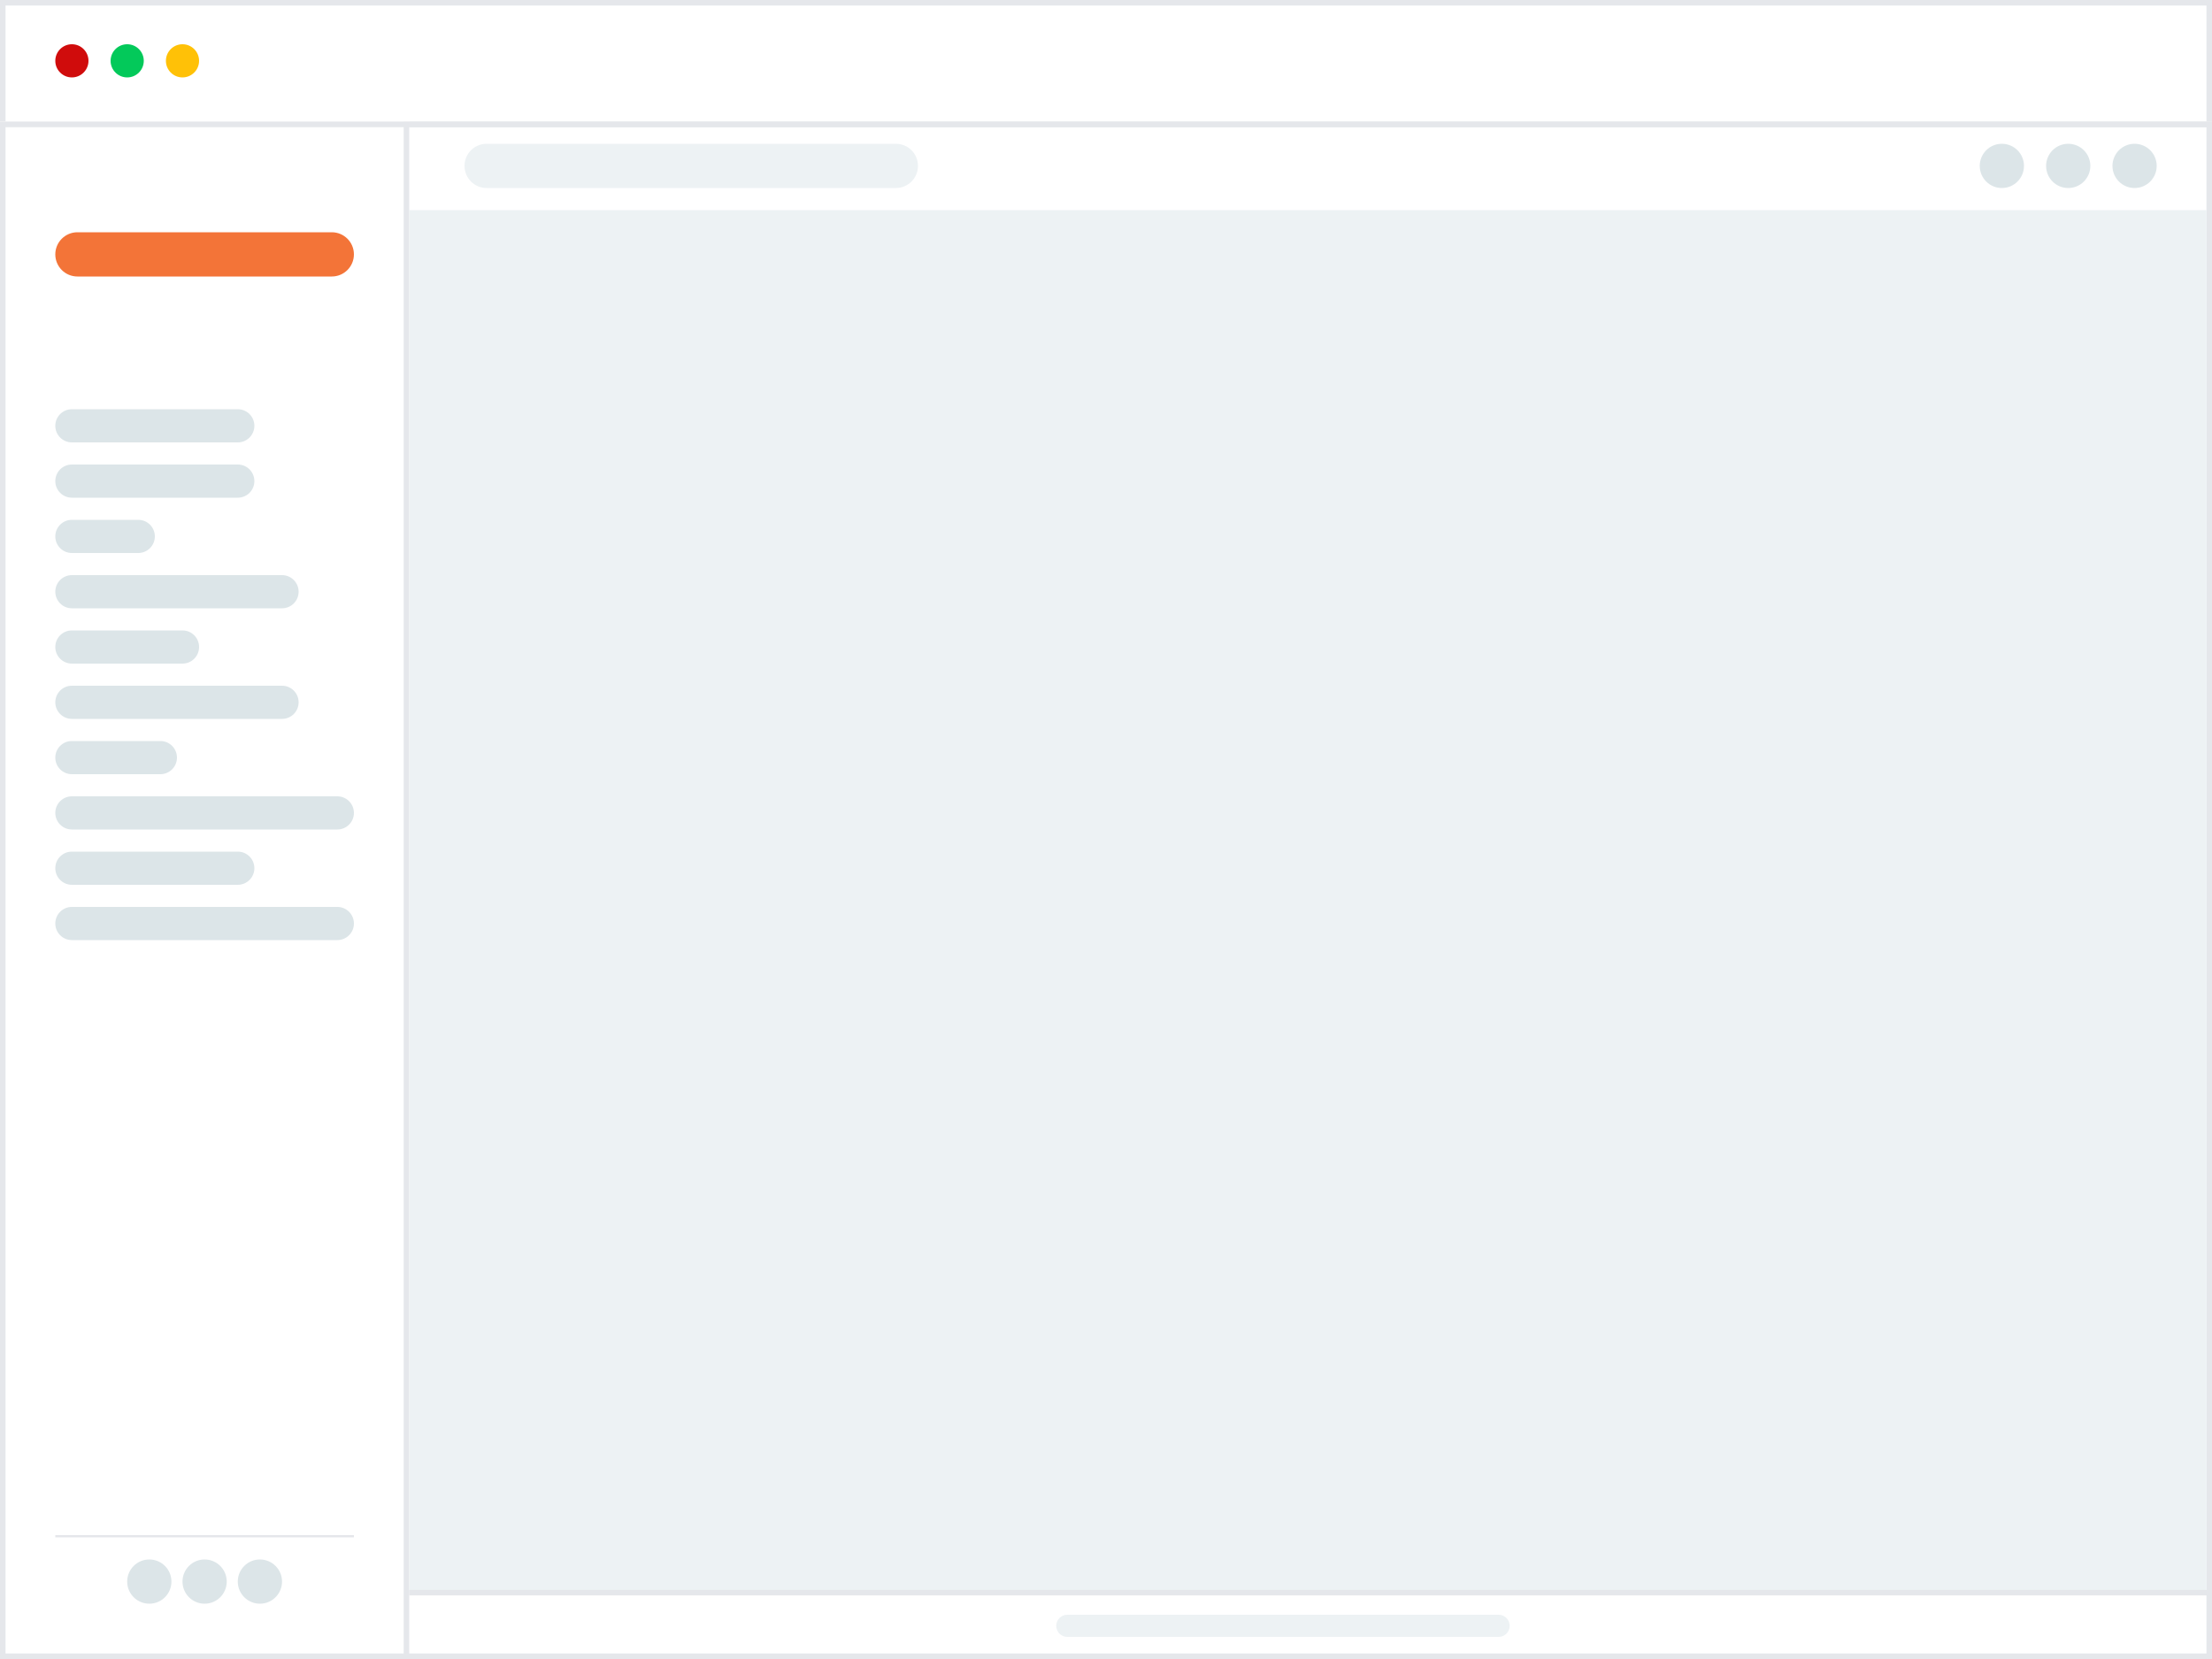
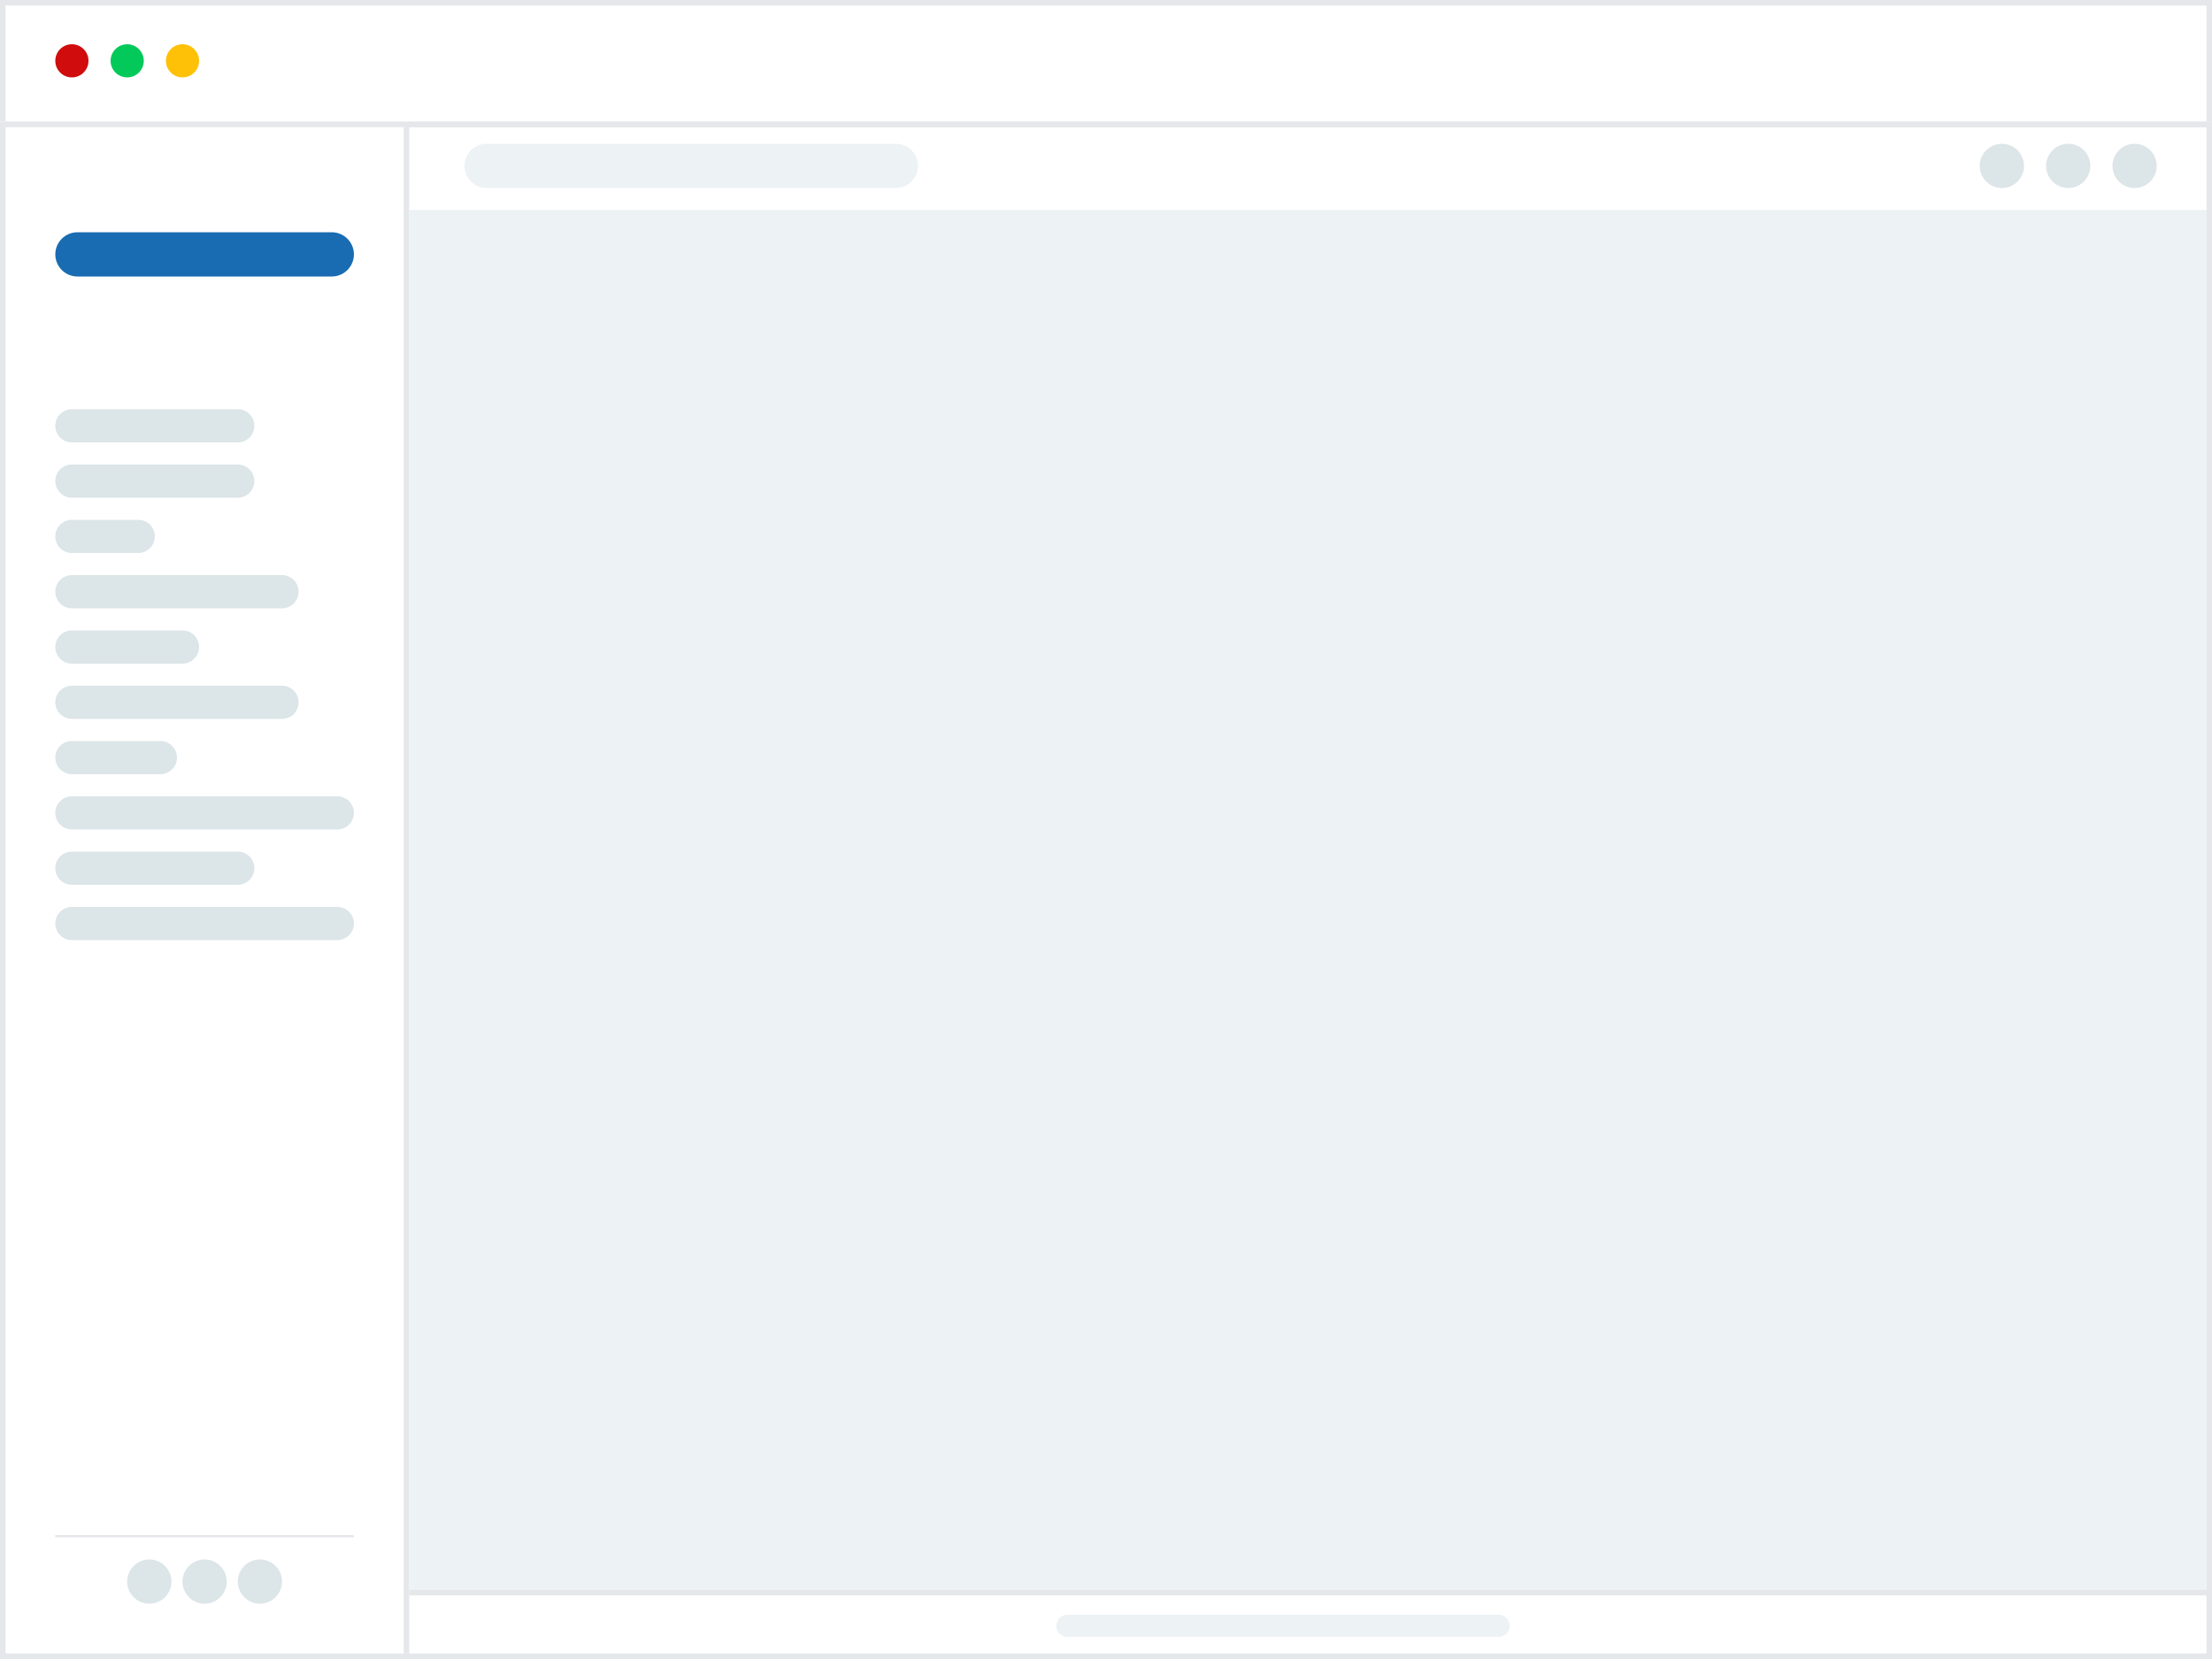
<svg xmlns="http://www.w3.org/2000/svg" width="200" height="150" viewBox="0 0 200 150" fill="none">
  <mask id="path-1-inside-1_1066_41261" fill="white">
    <path d="M0 0H200V11H0V0Z" />
  </mask>
  <path d="M0 0H200V11H0V0Z" fill="white" />
  <path d="M0 0V-0.5H-0.5V0H0ZM200 0H200.5V-0.5H200V0ZM0 0.5H200V-0.5H0V0.5ZM199.5 0V11H200.5V0H199.5ZM0.5 11V0H-0.5V11H0.5Z" fill="#E5E7EB" mask="url(#path-1-inside-1_1066_41261)" />
  <circle cx="6.5" cy="5.5" r="1.5" fill="#D00C0C" />
  <circle cx="11.5" cy="5.5" r="1.5" fill="#03C95A" />
  <circle cx="16.5" cy="5.5" r="1.5" fill="#FFC107" />
  <path d="M0.25 11.25H199.75V149.75H0.25V11.25Z" fill="white" />
  <path d="M0.25 11.25H199.75V149.75H0.25V11.25Z" stroke="#E5E7EB" stroke-width="0.5" />
  <mask id="path-7-inside-2_1066_41261" fill="white">
    <path d="M0 11H37V150H0V11Z" />
  </mask>
  <path d="M36.5 11V150H37.5V11H36.5Z" fill="#E5E7EB" mask="url(#path-7-inside-2_1066_41261)" />
-   <rect x="5" y="21" width="27" height="4" rx="2" fill="#F37438" />
+   <rect x="5" y="21" width="27" height="4" rx="2" fill="#196CB1" />
  <rect x="5" y="37" width="18" height="3" rx="1.5" fill="#DCE5E8" />
  <rect x="5" y="42" width="18" height="3" rx="1.5" fill="#DCE5E8" />
  <rect x="5" y="47" width="9" height="3" rx="1.5" fill="#DCE5E8" />
  <rect x="5" y="52" width="22" height="3" rx="1.5" fill="#DCE5E8" />
  <rect x="5" y="57" width="13" height="3" rx="1.5" fill="#DCE5E8" />
  <rect x="5" y="62" width="22" height="3" rx="1.5" fill="#DCE5E8" />
  <rect x="5" y="67" width="11" height="3" rx="1.5" fill="#DCE5E8" />
  <rect x="5" y="72" width="27" height="3" rx="1.5" fill="#DCE5E8" />
  <rect x="5" y="77" width="18" height="3" rx="1.5" fill="#DCE5E8" />
  <rect x="5" y="82" width="27" height="3" rx="1.5" fill="#DCE5E8" />
  <line x1="5" y1="138.9" x2="32" y2="138.9" stroke="#E5E7EB" stroke-width="0.2" />
  <circle cx="13.5" cy="143" r="2" fill="#DCE5E8" />
  <circle cx="18.5" cy="143" r="2" fill="#DCE5E8" />
  <circle cx="23.5" cy="143" r="2" fill="#DCE5E8" />
  <mask id="path-24-inside-3_1066_41261" fill="white">
    <path d="M37 11H200V19H37V11Z" />
  </mask>
  <path d="M37 11.5H200V10.5H37V11.5Z" fill="#E5E7EB" mask="url(#path-24-inside-3_1066_41261)" />
  <rect x="42" y="13" width="41" height="4" rx="2" fill="#EDF2F4" />
  <circle cx="181" cy="15" r="2" fill="#DCE5E8" />
  <circle cx="187" cy="15" r="2" fill="#DCE5E8" />
  <circle cx="193" cy="15" r="2" fill="#DCE5E8" />
  <rect x="37" y="19" width="162.5" height="125" fill="#EDF2F4" />
  <path d="M37 144.25H200V143.75H37V144.25Z" fill="#E5E7EB" />
  <rect width="41" height="2" rx="1" transform="matrix(1 0 0 -1 95.5 148)" fill="#EDF2F4" />
</svg>
